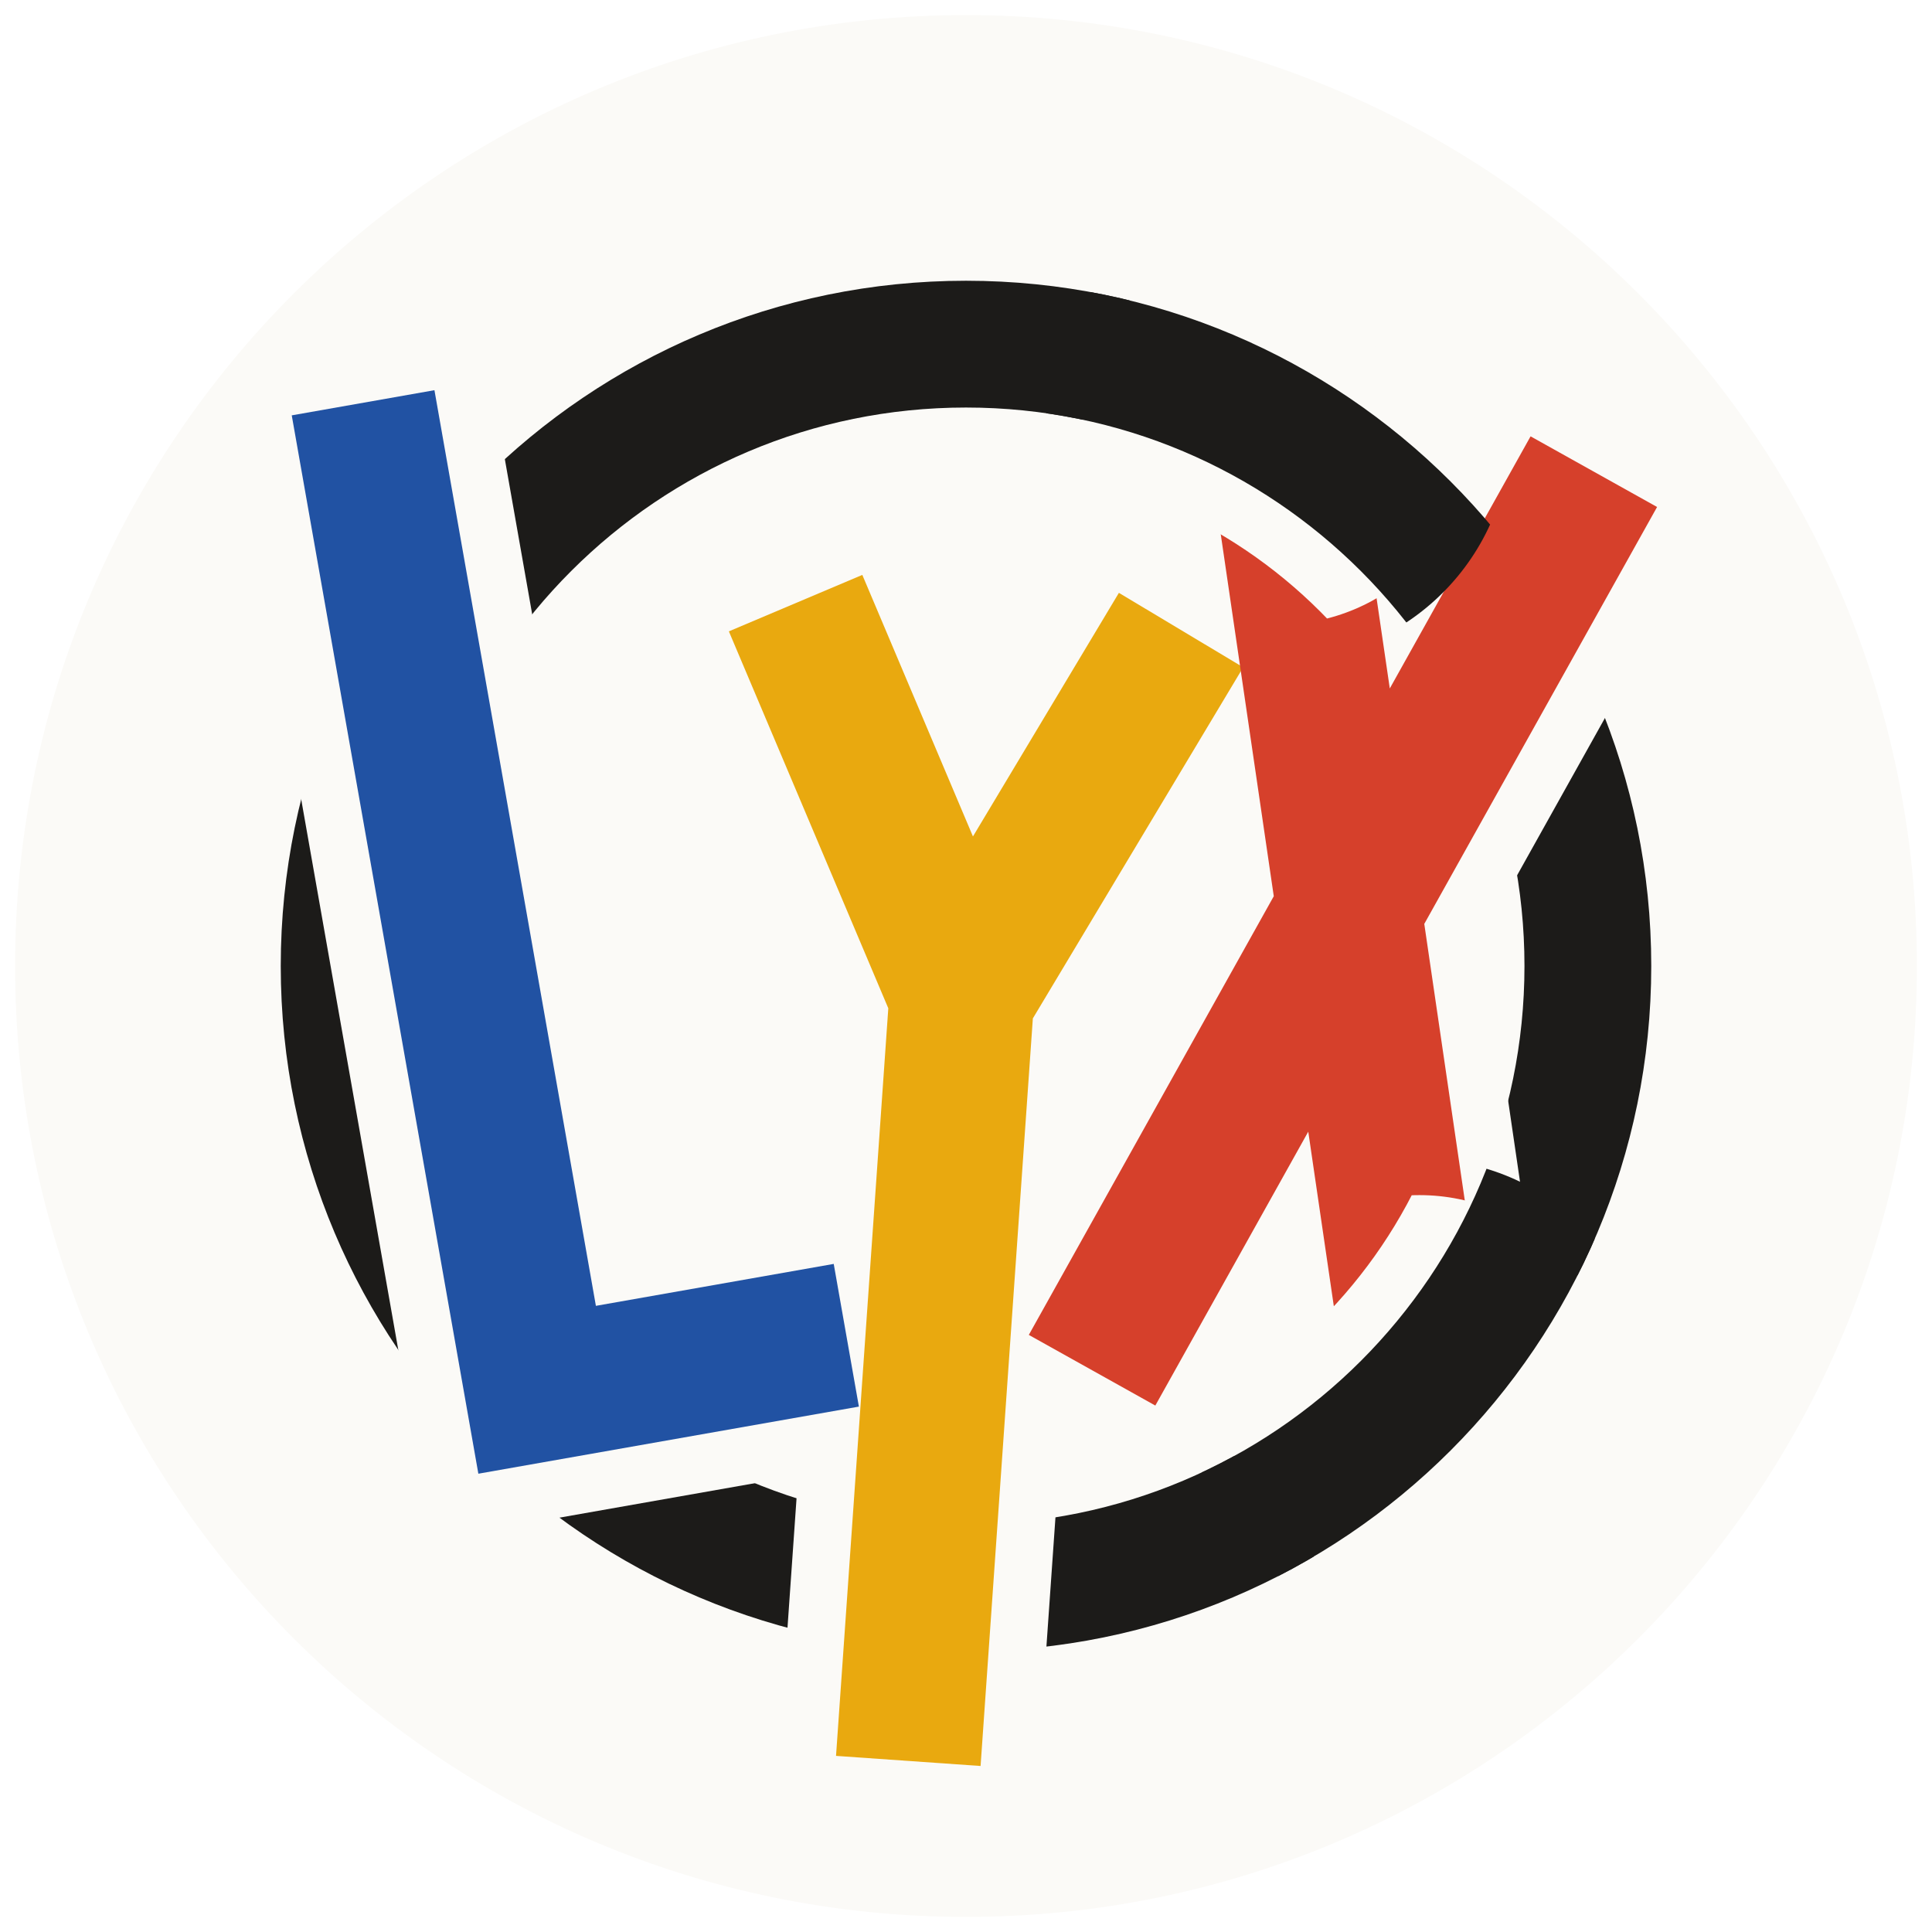
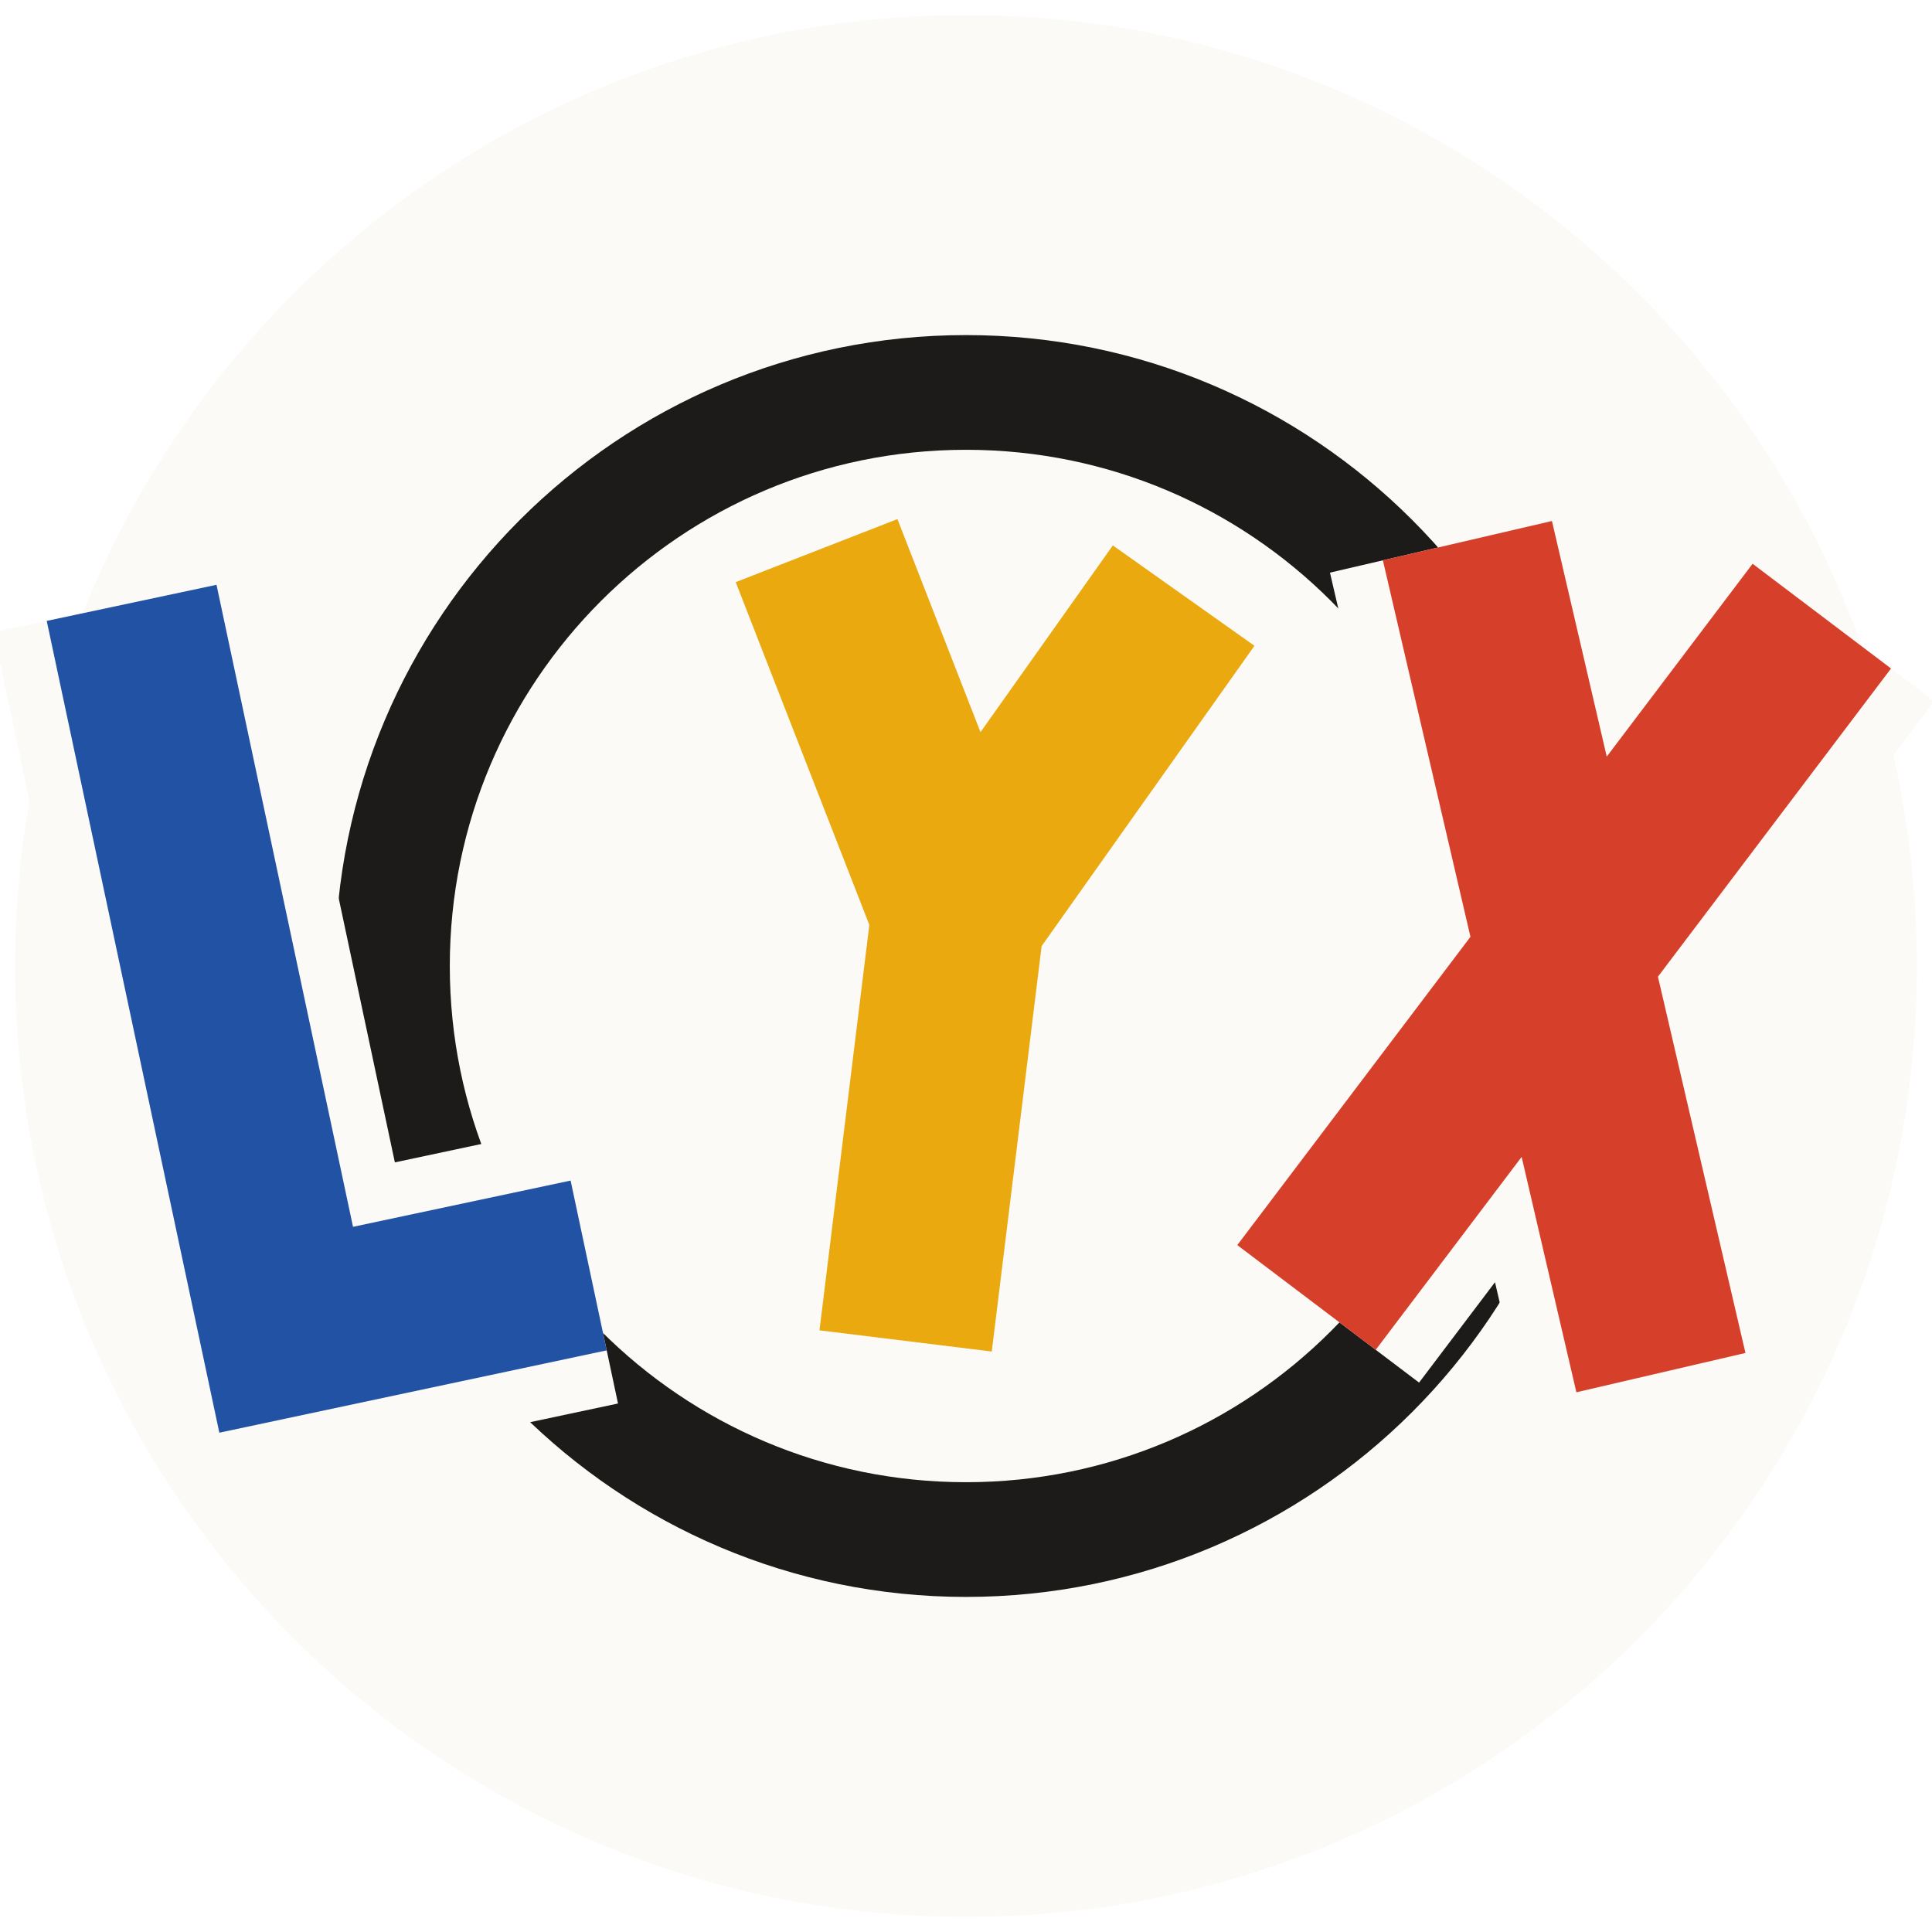
<svg xmlns="http://www.w3.org/2000/svg" viewBox="0 0 64 64">
  <style>
    .disc { fill: #fbfaf7 } .halo { stroke: #fbfaf7 } .ring { stroke: #1c1b19 }
    .l { stroke: #2152a3 } .y { stroke: #e9a90f } .x { stroke: #d6402b }
    @media (prefers-color-scheme: dark) {
      .disc { fill: #2a2825 } .halo { stroke: #2a2825 } .ring { stroke: #f4f1ea }
      .l { stroke: #7fa8f4 } .y { stroke: #f6c43c } .x { stroke: #f2654c }
    }
  </style>
-   <defs>
-     <clipPath id="k0">
-       <circle cx="47.02" cy="46.09" r="6.5" />
-     </clipPath>
-     <clipPath id="r0">
-       <circle cx="47.02" cy="46.09" r="7.7" />
-     </clipPath>
-     <clipPath id="k3">
-       <circle cx="42.35" cy="14.19" r="6.5" />
-     </clipPath>
-     <clipPath id="r3">
-       <circle cx="42.35" cy="14.19" r="7.7" />
-     </clipPath>
-   </defs>
  <circle class="disc" cx="32" cy="32" r="31.5" />
  <g fill="none" stroke-linecap="butt" stroke-linejoin="miter">
-     <circle class="ring" cx="32" cy="32" r="20.6" stroke-width="4.2" />
-     <path class="halo" transform="rotate(-10 19 31)" d="M15.2 12.4 V45.6 H25.6" stroke-width="8.6" />
-     <path class="halo" transform="rotate(4 32 31)" d="M25.6 20.4 L32 33 L38.4 20.4 M32 33 V58.4" stroke-width="8.6" />
-     <path class="halo" transform="rotate(10 44.4 31)" d="M38.8 12.8 L50 46.6 M50 14.4 L38.8 46.6" stroke-width="8.6" />
-     <path class="l" transform="rotate(-10 19 31)" d="M15.2 12.4 V45.6 H25.6" stroke-width="4.8" />
-     <path class="y" transform="rotate(4 32 31)" d="M25.6 20.4 L32 33 L38.4 20.4 M32 33 V58.4" stroke-width="4.8" />
-     <path class="x" transform="rotate(10 44.4 31)" d="M38.8 12.8 L50 46.6 M50 14.4 L38.8 46.6" stroke-width="4.8" />
-     <circle class="halo" cx="32" cy="32" r="20.6" stroke-width="8.0" clip-path="url(#k0)" />
-     <circle class="ring" cx="32" cy="32" r="20.6" stroke-width="4.2" clip-path="url(#r0)" />
-     <circle class="halo" cx="32" cy="32" r="20.6" stroke-width="8.0" clip-path="url(#k3)" />
-     <circle class="ring" cx="32" cy="32" r="20.6" stroke-width="4.2" clip-path="url(#r3)" />
+     <circle class="ring" cx="32" cy="32" r="19" stroke-width="3.8" />
+     <path class="halo" transform="rotate(0 0 0)" d="M4.36 19.97 L9.48 44.05 L19.50 41.92" stroke-width="9.35" />
+     <path class="halo" transform="rotate(0 0 0)" d="M27.05 18.24 L31.74 30.27 L39.21 19.73 M31.74 30.27 L30.00 44.42" stroke-width="9.35" />
+     <path class="halo" transform="rotate(0 0 0)" d="M48.61 17.91 L55.02 45.47 M60.35 20.41 L43.28 42.98" stroke-width="9.35" />
+     <path class="l" transform="rotate(0 0 0)" d="M4.36 19.97 L9.48 44.05 L19.50 41.92" stroke-width="5.75" />
+     <path class="y" transform="rotate(0 0 0)" d="M27.05 18.24 L31.74 30.27 L39.21 19.73 M31.74 30.27 L30.00 44.42" stroke-width="5.75" />
+     <path class="x" transform="rotate(0 0 0)" d="M48.61 17.91 L55.02 45.47 M60.35 20.41 L43.28 42.98" stroke-width="5.75" />
  </g>
</svg>
